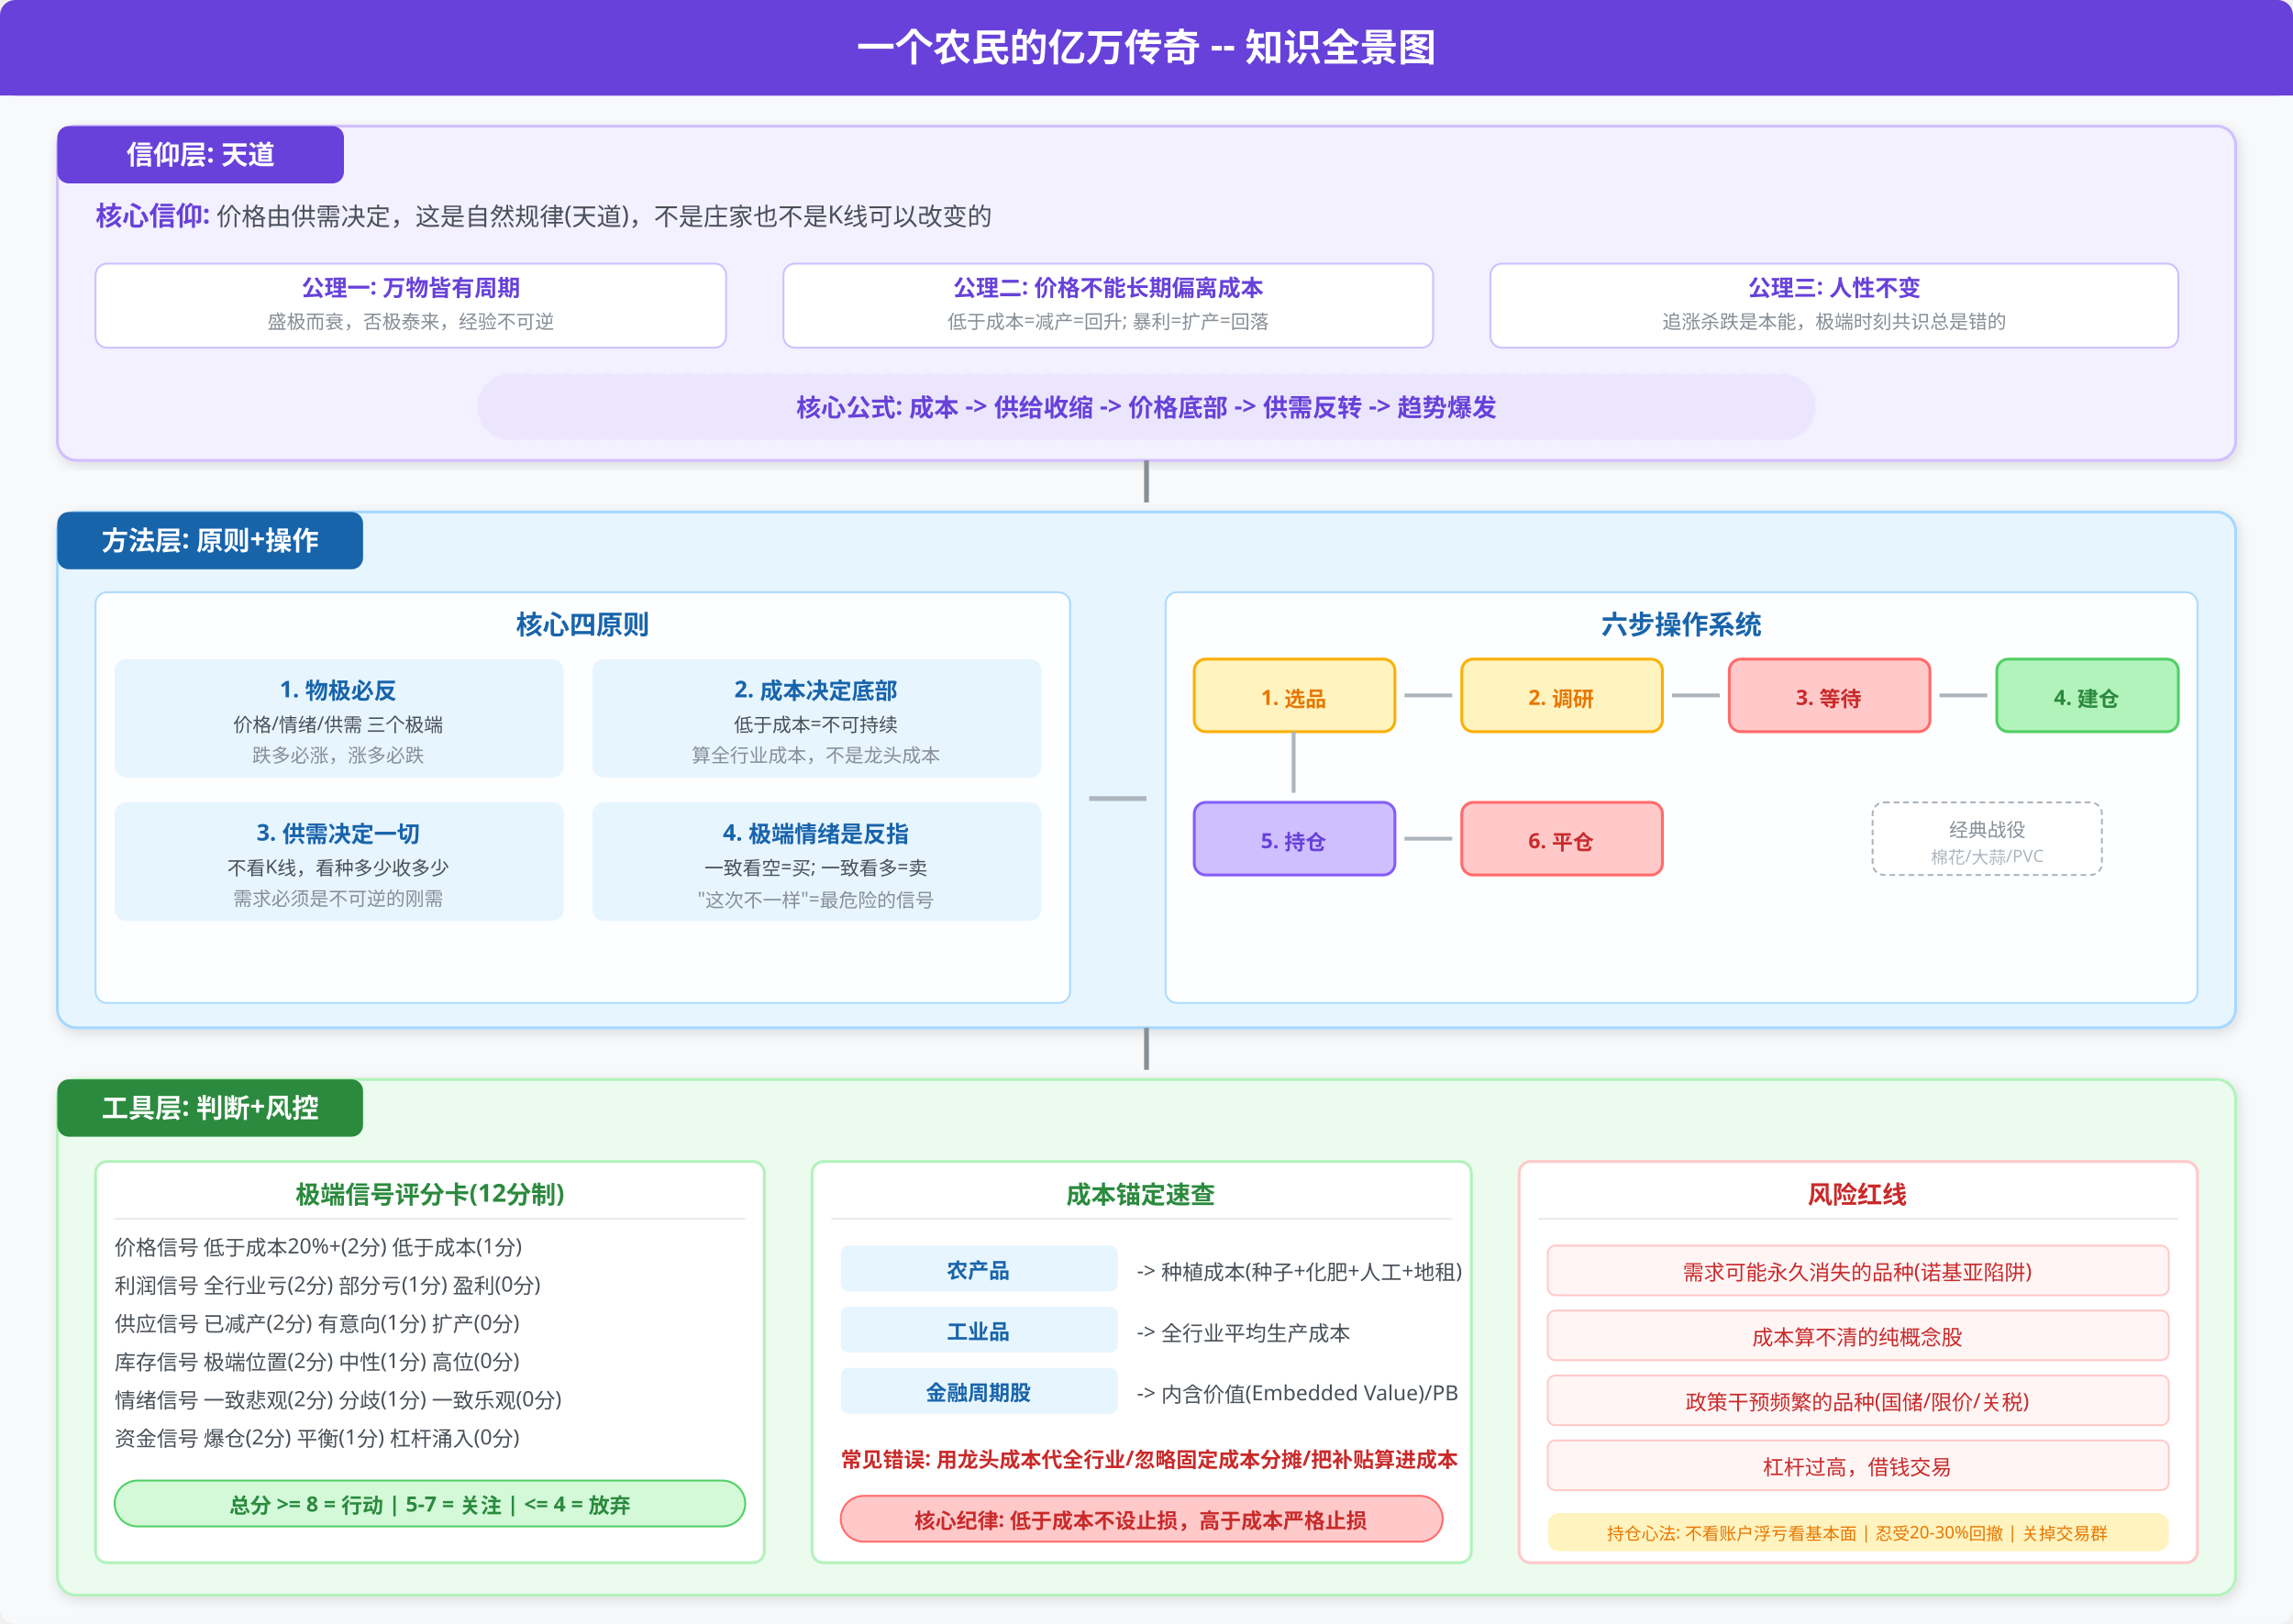
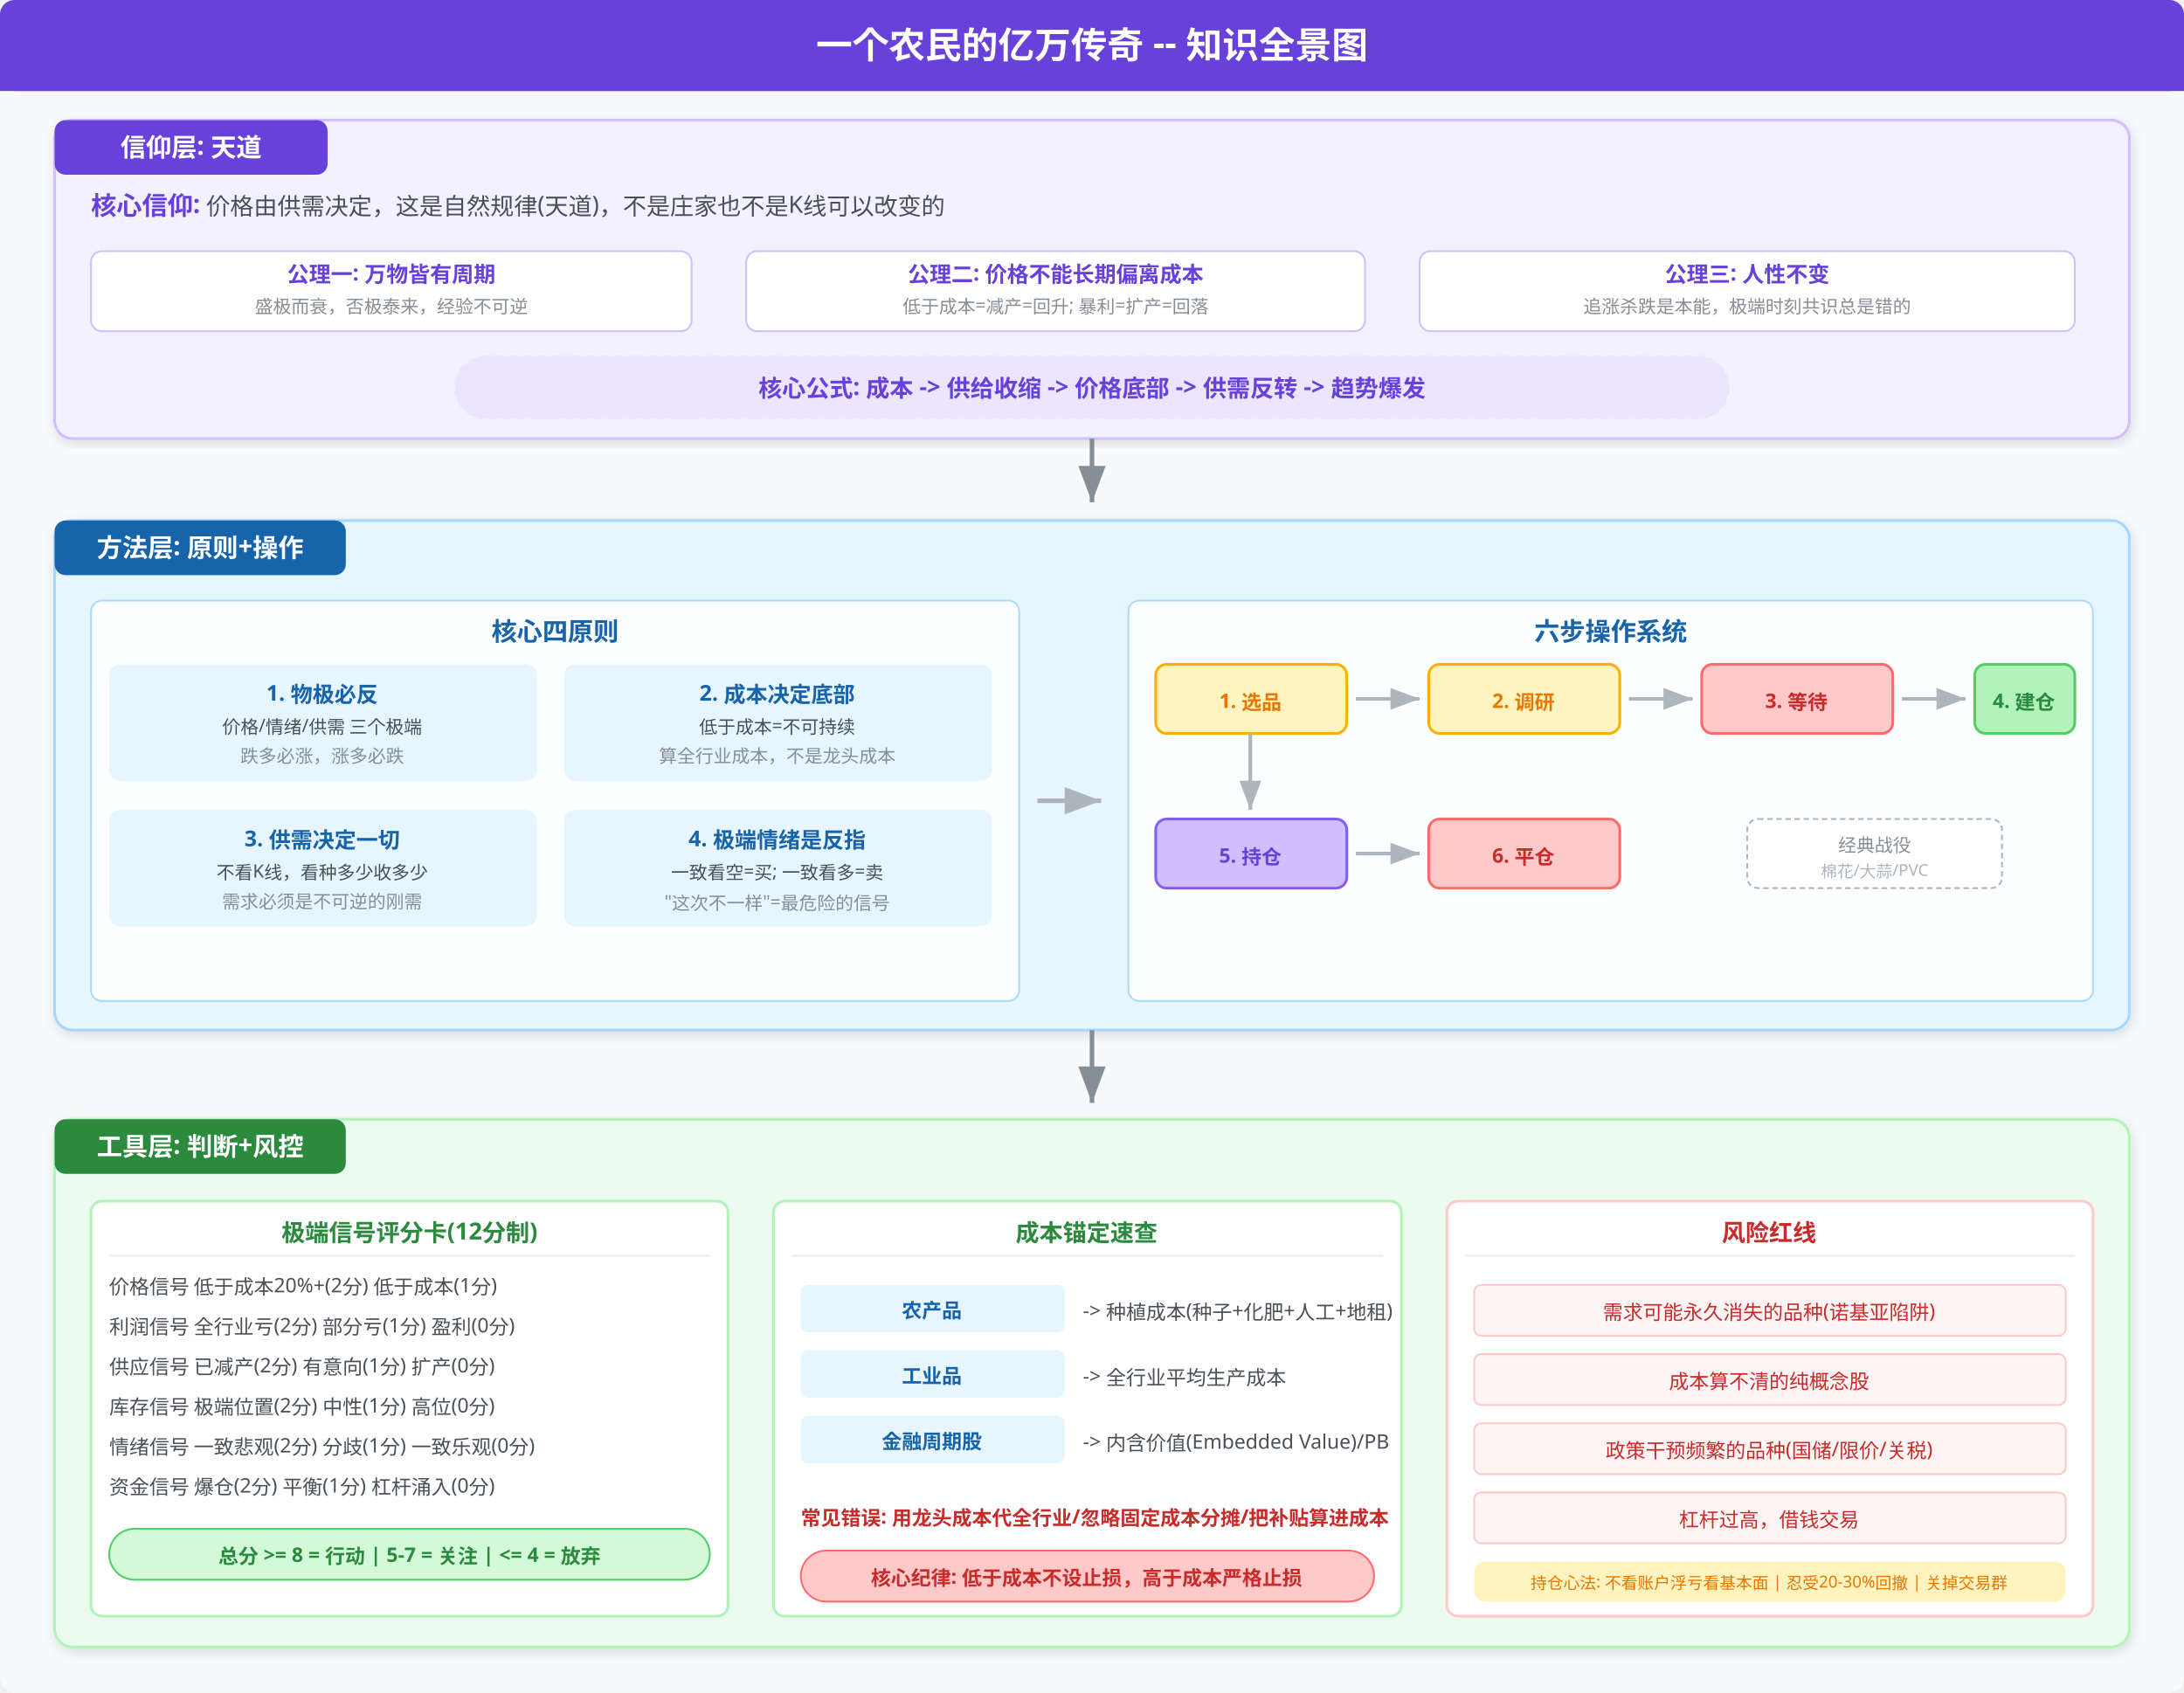
- <svg xmlns="http://www.w3.org/2000/svg" viewBox="0 0 1200 850" width="1200" height="850" font-family="sans-serif">
+ <svg xmlns="http://www.w3.org/2000/svg" viewBox="0 0 1200 930" width="1200" height="930" font-family="sans-serif">
  <defs>
    <filter id="shadow" x="-3%" y="-3%" width="106%" height="106%">
      <feDropShadow dx="1" dy="2" stdDeviation="3" flood-opacity="0.12" />
    </filter>
+     <marker id="arrow" markerWidth="8" markerHeight="6" refX="8" refY="3" orient="auto">
+       <polygon points="0 0, 8 3, 0 6" fill="#868e96" />
+     </marker>
+     <marker id="arrow-blue" markerWidth="8" markerHeight="6" refX="8" refY="3" orient="auto">
+       <polygon points="0 0, 8 3, 0 6" fill="#adb5bd" />
+     </marker>
  </defs>
-   <rect width="1200" height="850" fill="#f8f9fa" rx="8" />
+   <rect width="1200" height="930" fill="#f8f9fa" rx="8" />
  <rect x="0" y="0" width="1200" height="50" fill="#6741d9" rx="8" />
  <rect x="0" y="26" width="1200" height="24" fill="#6741d9" />
  <text x="600" y="32" text-anchor="middle" fill="#fff" font-size="20" font-weight="bold">一个农民的亿万传奇 -- 知识全景图</text>
  <rect x="30" y="66" width="1140" height="175" rx="10" fill="#f3f0ff" stroke="#d0bfff" stroke-width="1.5" filter="url(#shadow)" />
  <rect x="30" y="66" width="150" height="30" rx="6" fill="#6741d9" />
  <text x="105" y="86" text-anchor="middle" fill="#fff" font-size="14" font-weight="bold">信仰层: 天道</text>
  <text x="50" y="118" fill="#495057" font-size="13">
    <tspan x="50" dy="0" font-weight="bold" fill="#6741d9" font-size="14">核心信仰: </tspan>
    <tspan dy="0">价格由供需决定，这是自然规律(天道)，不是庄家也不是K线可以改变的</tspan>
  </text>
  <rect x="50" y="138" width="330" height="44" rx="6" fill="#fff" stroke="#d0bfff" stroke-width="1" />
  <text x="215" y="155" text-anchor="middle" fill="#6741d9" font-size="12" font-weight="bold">公理一: 万物皆有周期</text>
  <text x="215" y="172" text-anchor="middle" fill="#868e96" font-size="10">盛极而衰，否极泰来，经验不可逆</text>
  <rect x="410" y="138" width="340" height="44" rx="6" fill="#fff" stroke="#d0bfff" stroke-width="1" />
  <text x="580" y="155" text-anchor="middle" fill="#6741d9" font-size="12" font-weight="bold">公理二: 价格不能长期偏离成本</text>
  <text x="580" y="172" text-anchor="middle" fill="#868e96" font-size="10">低于成本=减产=回升; 暴利=扩产=回落</text>
  <rect x="780" y="138" width="360" height="44" rx="6" fill="#fff" stroke="#d0bfff" stroke-width="1" />
  <text x="960" y="155" text-anchor="middle" fill="#6741d9" font-size="12" font-weight="bold">公理三: 人性不变</text>
  <text x="960" y="172" text-anchor="middle" fill="#868e96" font-size="10">追涨杀跌是本能，极端时刻共识总是错的</text>
  <rect x="250" y="196" width="700" height="34" rx="17" fill="#6741d9" opacity="0.06" stroke="#6741d9" stroke-width="1" stroke-dasharray="4,3" />
  <text x="600" y="218" text-anchor="middle" fill="#6741d9" font-size="13" font-weight="bold">核心公式: 成本 -&gt; 供给收缩 -&gt; 价格底部 -&gt; 供需反转 -&gt; 趋势爆发</text>
-   <line x1="600" y1="241" x2="600" y2="263" stroke="#868e96" stroke-width="2.5" />
-   <rect x="30" y="268" width="1140" height="270" rx="10" fill="#e7f5ff" stroke="#a5d8ff" stroke-width="1.5" filter="url(#shadow)" />
-   <rect x="30" y="268" width="160" height="30" rx="6" fill="#1864ab" />
-   <text x="110" y="288" text-anchor="middle" fill="#fff" font-size="14" font-weight="bold">方法层: 原则+操作</text>
-   <rect x="50" y="310" width="510" height="215" rx="6" fill="#fff" opacity="0.9" stroke="#a5d8ff" stroke-width="1" />
-   <text x="305" y="332" text-anchor="middle" fill="#1864ab" font-size="14" font-weight="bold">核心四原则</text>
-   <rect x="60" y="345" width="235" height="62" rx="6" fill="#e7f5ff" />
-   <text x="177" y="365" text-anchor="middle" fill="#1864ab" font-size="12" font-weight="bold">1. 物极必反</text>
-   <text x="177" y="383" text-anchor="middle" fill="#495057" font-size="10">价格/情绪/供需 三个极端</text>
-   <text x="177" y="399" text-anchor="middle" fill="#868e96" font-size="10">跌多必涨，涨多必跌</text>
-   <rect x="310" y="345" width="235" height="62" rx="6" fill="#e7f5ff" />
-   <text x="427" y="365" text-anchor="middle" fill="#1864ab" font-size="12" font-weight="bold">2. 成本决定底部</text>
-   <text x="427" y="383" text-anchor="middle" fill="#495057" font-size="10">低于成本=不可持续</text>
-   <text x="427" y="399" text-anchor="middle" fill="#868e96" font-size="10">算全行业成本，不是龙头成本</text>
-   <rect x="60" y="420" width="235" height="62" rx="6" fill="#e7f5ff" />
-   <text x="177" y="440" text-anchor="middle" fill="#1864ab" font-size="12" font-weight="bold">3. 供需决定一切</text>
-   <text x="177" y="458" text-anchor="middle" fill="#495057" font-size="10">不看K线，看种多少收多少</text>
-   <text x="177" y="474" text-anchor="middle" fill="#868e96" font-size="10">需求必须是不可逆的刚需</text>
-   <rect x="310" y="420" width="235" height="62" rx="6" fill="#e7f5ff" />
-   <text x="427" y="440" text-anchor="middle" fill="#1864ab" font-size="12" font-weight="bold">4. 极端情绪是反指</text>
-   <text x="427" y="458" text-anchor="middle" fill="#495057" font-size="10">一致看空=买; 一致看多=卖</text>
-   <text x="427" y="474" text-anchor="middle" fill="#868e96" font-size="10">"这次不一样"=最危险的信号</text>
-   <line x1="570" y1="418" x2="600" y2="418" stroke="#adb5bd" stroke-width="2.5" />
-   <rect x="610" y="310" width="540" height="215" rx="6" fill="#fff" opacity="0.9" stroke="#a5d8ff" stroke-width="1" />
-   <text x="880" y="332" text-anchor="middle" fill="#1864ab" font-size="14" font-weight="bold">六步操作系统</text>
-   <rect x="625" y="345" width="105" height="38" rx="6" fill="#fff3bf" stroke="#fab005" stroke-width="1.5" />
-   <text x="677" y="369" text-anchor="middle" fill="#e67700" font-size="11" font-weight="bold">1. 选品</text>
-   <line x1="735" y1="364" x2="760" y2="364" stroke="#adb5bd" stroke-width="2" />
-   <rect x="765" y="345" width="105" height="38" rx="6" fill="#fff3bf" stroke="#fab005" stroke-width="1.5" />
-   <text x="817" y="369" text-anchor="middle" fill="#e67700" font-size="11" font-weight="bold">2. 调研</text>
-   <line x1="875" y1="364" x2="900" y2="364" stroke="#adb5bd" stroke-width="2" />
-   <rect x="905" y="345" width="105" height="38" rx="6" fill="#ffc9c9" stroke="#ff6b6b" stroke-width="1.5" />
-   <text x="957" y="369" text-anchor="middle" fill="#c92a2a" font-size="11" font-weight="bold">3. 等待</text>
-   <line x1="1015" y1="364" x2="1040" y2="364" stroke="#adb5bd" stroke-width="2" />
-   <rect x="1045" y="345" width="95" height="38" rx="6" fill="#b2f2bb" stroke="#51cf66" stroke-width="1.5" />
-   <text x="1092" y="369" text-anchor="middle" fill="#2b8a3e" font-size="11" font-weight="bold">4. 建仓</text>
-   <line x1="677" y1="383" x2="677" y2="415" stroke="#adb5bd" stroke-width="2" />
-   <rect x="625" y="420" width="105" height="38" rx="6" fill="#d0bfff" stroke="#845ef7" stroke-width="1.5" />
-   <text x="677" y="444" text-anchor="middle" fill="#6741d9" font-size="11" font-weight="bold">5. 持仓</text>
-   <line x1="735" y1="439" x2="760" y2="439" stroke="#adb5bd" stroke-width="2" />
-   <rect x="765" y="420" width="105" height="38" rx="6" fill="#ffc9c9" stroke="#ff6b6b" stroke-width="1.5" />
-   <text x="817" y="444" text-anchor="middle" fill="#c92a2a" font-size="11" font-weight="bold">6. 平仓</text>
-   <rect x="980" y="420" width="120" height="38" rx="6" fill="#fff" stroke="#adb5bd" stroke-width="1" stroke-dasharray="3,2" />
-   <text x="1040" y="438" text-anchor="middle" fill="#868e96" font-size="10">经典战役</text>
-   <text x="1040" y="452" text-anchor="middle" fill="#adb5bd" font-size="9">棉花/大蒜/PVC</text>
-   <line x1="600" y1="538" x2="600" y2="560" stroke="#868e96" stroke-width="2.5" />
-   <rect x="30" y="565" width="1140" height="270" rx="10" fill="#ebfbee" stroke="#b2f2bb" stroke-width="1.5" filter="url(#shadow)" />
-   <rect x="30" y="565" width="160" height="30" rx="6" fill="#2b8a3e" />
-   <text x="110" y="585" text-anchor="middle" fill="#fff" font-size="14" font-weight="bold">工具层: 判断+风控</text>
-   <rect x="50" y="608" width="350" height="210" rx="6" fill="#fff" stroke="#b2f2bb" stroke-width="1.5" />
-   <text x="225" y="630" text-anchor="middle" fill="#2b8a3e" font-size="13" font-weight="bold">极端信号评分卡(12分制)</text>
-   <line x1="60" y1="638" x2="390" y2="638" stroke="#e9ecef" stroke-width="1" />
-   <text x="60" y="657" fill="#495057" font-size="11">价格信号  低于成本20%+(2分) 低于成本(1分)</text>
-   <text x="60" y="677" fill="#495057" font-size="11">利润信号  全行业亏(2分)  部分亏(1分)  盈利(0分)</text>
-   <text x="60" y="697" fill="#495057" font-size="11">供应信号  已减产(2分)  有意向(1分)  扩产(0分)</text>
-   <text x="60" y="717" fill="#495057" font-size="11">库存信号  极端位置(2分)  中性(1分)  高位(0分)</text>
-   <text x="60" y="737" fill="#495057" font-size="11">情绪信号  一致悲观(2分)  分歧(1分)  一致乐观(0分)</text>
-   <text x="60" y="757" fill="#495057" font-size="11">资金信号  爆仓(2分)  平衡(1分)  杠杆涌入(0分)</text>
-   <rect x="60" y="775" width="330" height="24" rx="12" fill="#d3f9d8" stroke="#51cf66" stroke-width="1" />
-   <text x="225" y="792" text-anchor="middle" fill="#2b8a3e" font-size="11" font-weight="bold">总分 &gt;= 8 = 行动 | 5-7 = 关注 | &lt;= 4 = 放弃</text>
-   <rect x="425" y="608" width="345" height="210" rx="6" fill="#fff" stroke="#b2f2bb" stroke-width="1.5" />
-   <text x="597" y="630" text-anchor="middle" fill="#2b8a3e" font-size="13" font-weight="bold">成本锚定速查</text>
-   <line x1="435" y1="638" x2="760" y2="638" stroke="#e9ecef" stroke-width="1" />
-   <rect x="440" y="652" width="145" height="24" rx="4" fill="#e7f5ff" />
-   <text x="512" y="669" text-anchor="middle" fill="#1864ab" font-size="11" font-weight="bold">农产品</text>
-   <text x="595" y="669" fill="#495057" font-size="11">-&gt; 种植成本(种子+化肥+人工+地租)</text>
-   <rect x="440" y="684" width="145" height="24" rx="4" fill="#e7f5ff" />
-   <text x="512" y="701" text-anchor="middle" fill="#1864ab" font-size="11" font-weight="bold">工业品</text>
-   <text x="595" y="701" fill="#495057" font-size="11">-&gt; 全行业平均生产成本</text>
-   <rect x="440" y="716" width="145" height="24" rx="4" fill="#e7f5ff" />
-   <text x="512" y="733" text-anchor="middle" fill="#1864ab" font-size="11" font-weight="bold">金融周期股</text>
-   <text x="595" y="733" fill="#495057" font-size="11">-&gt; 内含价值(Embedded Value)/PB</text>
-   <text x="440" y="768" fill="#c92a2a" font-size="11" font-weight="bold">常见错误: 用龙头成本代全行业/忽略固定成本分摊/把补贴算进成本</text>
-   <rect x="440" y="783" width="315" height="24" rx="12" fill="#ffc9c9" stroke="#ff6b6b" stroke-width="1" />
-   <text x="597" y="800" text-anchor="middle" fill="#c92a2a" font-size="11" font-weight="bold">核心纪律: 低于成本不设止损，高于成本严格止损</text>
-   <rect x="795" y="608" width="355" height="210" rx="6" fill="#fff" stroke="#ffc9c9" stroke-width="1.5" />
-   <text x="972" y="630" text-anchor="middle" fill="#c92a2a" font-size="13" font-weight="bold">风险红线</text>
-   <line x1="805" y1="638" x2="1140" y2="638" stroke="#e9ecef" stroke-width="1" />
-   <rect x="810" y="652" width="325" height="26" rx="4" fill="#fff5f5" stroke="#ffc9c9" stroke-width="1" />
-   <text x="972" y="670" text-anchor="middle" fill="#c92a2a" font-size="11">需求可能永久消失的品种(诺基亚陷阱)</text>
-   <rect x="810" y="686" width="325" height="26" rx="4" fill="#fff5f5" stroke="#ffc9c9" stroke-width="1" />
-   <text x="972" y="704" text-anchor="middle" fill="#c92a2a" font-size="11">成本算不清的纯概念股</text>
-   <rect x="810" y="720" width="325" height="26" rx="4" fill="#fff5f5" stroke="#ffc9c9" stroke-width="1" />
-   <text x="972" y="738" text-anchor="middle" fill="#c92a2a" font-size="11">政策干预频繁的品种(国储/限价/关税)</text>
-   <rect x="810" y="754" width="325" height="26" rx="4" fill="#fff5f5" stroke="#ffc9c9" stroke-width="1" />
-   <text x="972" y="772" text-anchor="middle" fill="#c92a2a" font-size="11">杠杆过高，借钱交易</text>
-   <rect x="810" y="792" width="325" height="20" rx="6" fill="#fff3bf" />
-   <text x="972" y="806" text-anchor="middle" fill="#e67700" font-size="9">持仓心法: 不看账户浮亏看基本面 | 忍受20-30%回撤 | 关掉交易群</text>
+   <line x1="600" y1="241" x2="600" y2="276" stroke="#868e96" stroke-width="2.5" marker-end="url(#arrow)" />
+   <rect x="30" y="286" width="1140" height="280" rx="10" fill="#e7f5ff" stroke="#a5d8ff" stroke-width="1.5" filter="url(#shadow)" />
+   <rect x="30" y="286" width="160" height="30" rx="6" fill="#1864ab" />
+   <text x="110" y="306" text-anchor="middle" fill="#fff" font-size="14" font-weight="bold">方法层: 原则+操作</text>
+   <rect x="50" y="330" width="510" height="220" rx="6" fill="#fff" opacity="0.9" stroke="#a5d8ff" stroke-width="1" />
+   <text x="305" y="352" text-anchor="middle" fill="#1864ab" font-size="14" font-weight="bold">核心四原则</text>
+   <rect x="60" y="365" width="235" height="64" rx="6" fill="#e7f5ff" />
+   <text x="177" y="385" text-anchor="middle" fill="#1864ab" font-size="12" font-weight="bold">1. 物极必反</text>
+   <text x="177" y="403" text-anchor="middle" fill="#495057" font-size="10">价格/情绪/供需 三个极端</text>
+   <text x="177" y="419" text-anchor="middle" fill="#868e96" font-size="10">跌多必涨，涨多必跌</text>
+   <rect x="310" y="365" width="235" height="64" rx="6" fill="#e7f5ff" />
+   <text x="427" y="385" text-anchor="middle" fill="#1864ab" font-size="12" font-weight="bold">2. 成本决定底部</text>
+   <text x="427" y="403" text-anchor="middle" fill="#495057" font-size="10">低于成本=不可持续</text>
+   <text x="427" y="419" text-anchor="middle" fill="#868e96" font-size="10">算全行业成本，不是龙头成本</text>
+   <rect x="60" y="445" width="235" height="64" rx="6" fill="#e7f5ff" />
+   <text x="177" y="465" text-anchor="middle" fill="#1864ab" font-size="12" font-weight="bold">3. 供需决定一切</text>
+   <text x="177" y="483" text-anchor="middle" fill="#495057" font-size="10">不看K线，看种多少收多少</text>
+   <text x="177" y="499" text-anchor="middle" fill="#868e96" font-size="10">需求必须是不可逆的刚需</text>
+   <rect x="310" y="445" width="235" height="64" rx="6" fill="#e7f5ff" />
+   <text x="427" y="465" text-anchor="middle" fill="#1864ab" font-size="12" font-weight="bold">4. 极端情绪是反指</text>
+   <text x="427" y="483" text-anchor="middle" fill="#495057" font-size="10">一致看空=买; 一致看多=卖</text>
+   <text x="427" y="499" text-anchor="middle" fill="#868e96" font-size="10">"这次不一样"=最危险的信号</text>
+   <line x1="570" y1="440" x2="605" y2="440" stroke="#adb5bd" stroke-width="2.5" marker-end="url(#arrow-blue)" />
+   <rect x="620" y="330" width="530" height="220" rx="6" fill="#fff" opacity="0.9" stroke="#a5d8ff" stroke-width="1" />
+   <text x="885" y="352" text-anchor="middle" fill="#1864ab" font-size="14" font-weight="bold">六步操作系统</text>
+   <rect x="635" y="365" width="105" height="38" rx="6" fill="#fff3bf" stroke="#fab005" stroke-width="1.5" />
+   <text x="687" y="389" text-anchor="middle" fill="#e67700" font-size="11" font-weight="bold">1. 选品</text>
+   <line x1="745" y1="384" x2="780" y2="384" stroke="#adb5bd" stroke-width="2" marker-end="url(#arrow-blue)" />
+   <rect x="785" y="365" width="105" height="38" rx="6" fill="#fff3bf" stroke="#fab005" stroke-width="1.5" />
+   <text x="837" y="389" text-anchor="middle" fill="#e67700" font-size="11" font-weight="bold">2. 调研</text>
+   <line x1="895" y1="384" x2="930" y2="384" stroke="#adb5bd" stroke-width="2" marker-end="url(#arrow-blue)" />
+   <rect x="935" y="365" width="105" height="38" rx="6" fill="#ffc9c9" stroke="#ff6b6b" stroke-width="1.5" />
+   <text x="987" y="389" text-anchor="middle" fill="#c92a2a" font-size="11" font-weight="bold">3. 等待</text>
+   <line x1="1045" y1="384" x2="1080" y2="384" stroke="#adb5bd" stroke-width="2" marker-end="url(#arrow-blue)" />
+   <rect x="1085" y="365" width="55" height="38" rx="6" fill="#b2f2bb" stroke="#51cf66" stroke-width="1.5" />
+   <text x="1112" y="389" text-anchor="middle" fill="#2b8a3e" font-size="11" font-weight="bold">4. 建仓</text>
+   <line x1="687" y1="403" x2="687" y2="445" stroke="#adb5bd" stroke-width="2" marker-end="url(#arrow-blue)" />
+   <rect x="635" y="450" width="105" height="38" rx="6" fill="#d0bfff" stroke="#845ef7" stroke-width="1.5" />
+   <text x="687" y="474" text-anchor="middle" fill="#6741d9" font-size="11" font-weight="bold">5. 持仓</text>
+   <line x1="745" y1="469" x2="780" y2="469" stroke="#adb5bd" stroke-width="2" marker-end="url(#arrow-blue)" />
+   <rect x="785" y="450" width="105" height="38" rx="6" fill="#ffc9c9" stroke="#ff6b6b" stroke-width="1.5" />
+   <text x="837" y="474" text-anchor="middle" fill="#c92a2a" font-size="11" font-weight="bold">6. 平仓</text>
+   <rect x="960" y="450" width="140" height="38" rx="6" fill="#fff" stroke="#adb5bd" stroke-width="1" stroke-dasharray="3,2" />
+   <text x="1030" y="468" text-anchor="middle" fill="#868e96" font-size="10">经典战役</text>
+   <text x="1030" y="482" text-anchor="middle" fill="#adb5bd" font-size="9">棉花/大蒜/PVC</text>
+   <line x1="600" y1="566" x2="600" y2="606" stroke="#868e96" stroke-width="2.5" marker-end="url(#arrow)" />
+   <rect x="30" y="615" width="1140" height="290" rx="10" fill="#ebfbee" stroke="#b2f2bb" stroke-width="1.5" filter="url(#shadow)" />
+   <rect x="30" y="615" width="160" height="30" rx="6" fill="#2b8a3e" />
+   <text x="110" y="635" text-anchor="middle" fill="#fff" font-size="14" font-weight="bold">工具层: 判断+风控</text>
+   <rect x="50" y="660" width="350" height="228" rx="6" fill="#fff" stroke="#b2f2bb" stroke-width="1.5" />
+   <text x="225" y="682" text-anchor="middle" fill="#2b8a3e" font-size="13" font-weight="bold">极端信号评分卡(12分制)</text>
+   <line x1="60" y1="690" x2="390" y2="690" stroke="#e9ecef" stroke-width="1" />
+   <text x="60" y="711" fill="#495057" font-size="11">价格信号  低于成本20%+(2分) 低于成本(1分)</text>
+   <text x="60" y="733" fill="#495057" font-size="11">利润信号  全行业亏(2分)  部分亏(1分)  盈利(0分)</text>
+   <text x="60" y="755" fill="#495057" font-size="11">供应信号  已减产(2分)  有意向(1分)  扩产(0分)</text>
+   <text x="60" y="777" fill="#495057" font-size="11">库存信号  极端位置(2分)  中性(1分)  高位(0分)</text>
+   <text x="60" y="799" fill="#495057" font-size="11">情绪信号  一致悲观(2分)  分歧(1分)  一致乐观(0分)</text>
+   <text x="60" y="821" fill="#495057" font-size="11">资金信号  爆仓(2分)  平衡(1分)  杠杆涌入(0分)</text>
+   <rect x="60" y="840" width="330" height="28" rx="14" fill="#d3f9d8" stroke="#51cf66" stroke-width="1" />
+   <text x="225" y="859" text-anchor="middle" fill="#2b8a3e" font-size="11" font-weight="bold">总分 &gt;= 8 = 行动 | 5-7 = 关注 | &lt;= 4 = 放弃</text>
+   <rect x="425" y="660" width="345" height="228" rx="6" fill="#fff" stroke="#b2f2bb" stroke-width="1.5" />
+   <text x="597" y="682" text-anchor="middle" fill="#2b8a3e" font-size="13" font-weight="bold">成本锚定速查</text>
+   <line x1="435" y1="690" x2="760" y2="690" stroke="#e9ecef" stroke-width="1" />
+   <rect x="440" y="706" width="145" height="26" rx="4" fill="#e7f5ff" />
+   <text x="512" y="724" text-anchor="middle" fill="#1864ab" font-size="11" font-weight="bold">农产品</text>
+   <text x="595" y="724" fill="#495057" font-size="11">-&gt; 种植成本(种子+化肥+人工+地租)</text>
+   <rect x="440" y="742" width="145" height="26" rx="4" fill="#e7f5ff" />
+   <text x="512" y="760" text-anchor="middle" fill="#1864ab" font-size="11" font-weight="bold">工业品</text>
+   <text x="595" y="760" fill="#495057" font-size="11">-&gt; 全行业平均生产成本</text>
+   <rect x="440" y="778" width="145" height="26" rx="4" fill="#e7f5ff" />
+   <text x="512" y="796" text-anchor="middle" fill="#1864ab" font-size="11" font-weight="bold">金融周期股</text>
+   <text x="595" y="796" fill="#495057" font-size="11">-&gt; 内含价值(Embedded Value)/PB</text>
+   <text x="440" y="838" fill="#c92a2a" font-size="11" font-weight="bold">常见错误: 用龙头成本代全行业/忽略固定成本分摊/把补贴算进成本</text>
+   <rect x="440" y="852" width="315" height="28" rx="14" fill="#ffc9c9" stroke="#ff6b6b" stroke-width="1" />
+   <text x="597" y="871" text-anchor="middle" fill="#c92a2a" font-size="11" font-weight="bold">核心纪律: 低于成本不设止损，高于成本严格止损</text>
+   <rect x="795" y="660" width="355" height="228" rx="6" fill="#fff" stroke="#ffc9c9" stroke-width="1.5" />
+   <text x="972" y="682" text-anchor="middle" fill="#c92a2a" font-size="13" font-weight="bold">风险红线</text>
+   <line x1="805" y1="690" x2="1140" y2="690" stroke="#e9ecef" stroke-width="1" />
+   <rect x="810" y="706" width="325" height="28" rx="4" fill="#fff5f5" stroke="#ffc9c9" stroke-width="1" />
+   <text x="972" y="725" text-anchor="middle" fill="#c92a2a" font-size="11">需求可能永久消失的品种(诺基亚陷阱)</text>
+   <rect x="810" y="744" width="325" height="28" rx="4" fill="#fff5f5" stroke="#ffc9c9" stroke-width="1" />
+   <text x="972" y="763" text-anchor="middle" fill="#c92a2a" font-size="11">成本算不清的纯概念股</text>
+   <rect x="810" y="782" width="325" height="28" rx="4" fill="#fff5f5" stroke="#ffc9c9" stroke-width="1" />
+   <text x="972" y="801" text-anchor="middle" fill="#c92a2a" font-size="11">政策干预频繁的品种(国储/限价/关税)</text>
+   <rect x="810" y="820" width="325" height="28" rx="4" fill="#fff5f5" stroke="#ffc9c9" stroke-width="1" />
+   <text x="972" y="839" text-anchor="middle" fill="#c92a2a" font-size="11">杠杆过高，借钱交易</text>
+   <rect x="810" y="858" width="325" height="22" rx="6" fill="#fff3bf" />
+   <text x="972" y="873" text-anchor="middle" fill="#e67700" font-size="9">持仓心法: 不看账户浮亏看基本面 | 忍受20-30%回撤 | 关掉交易群</text>
</svg>
